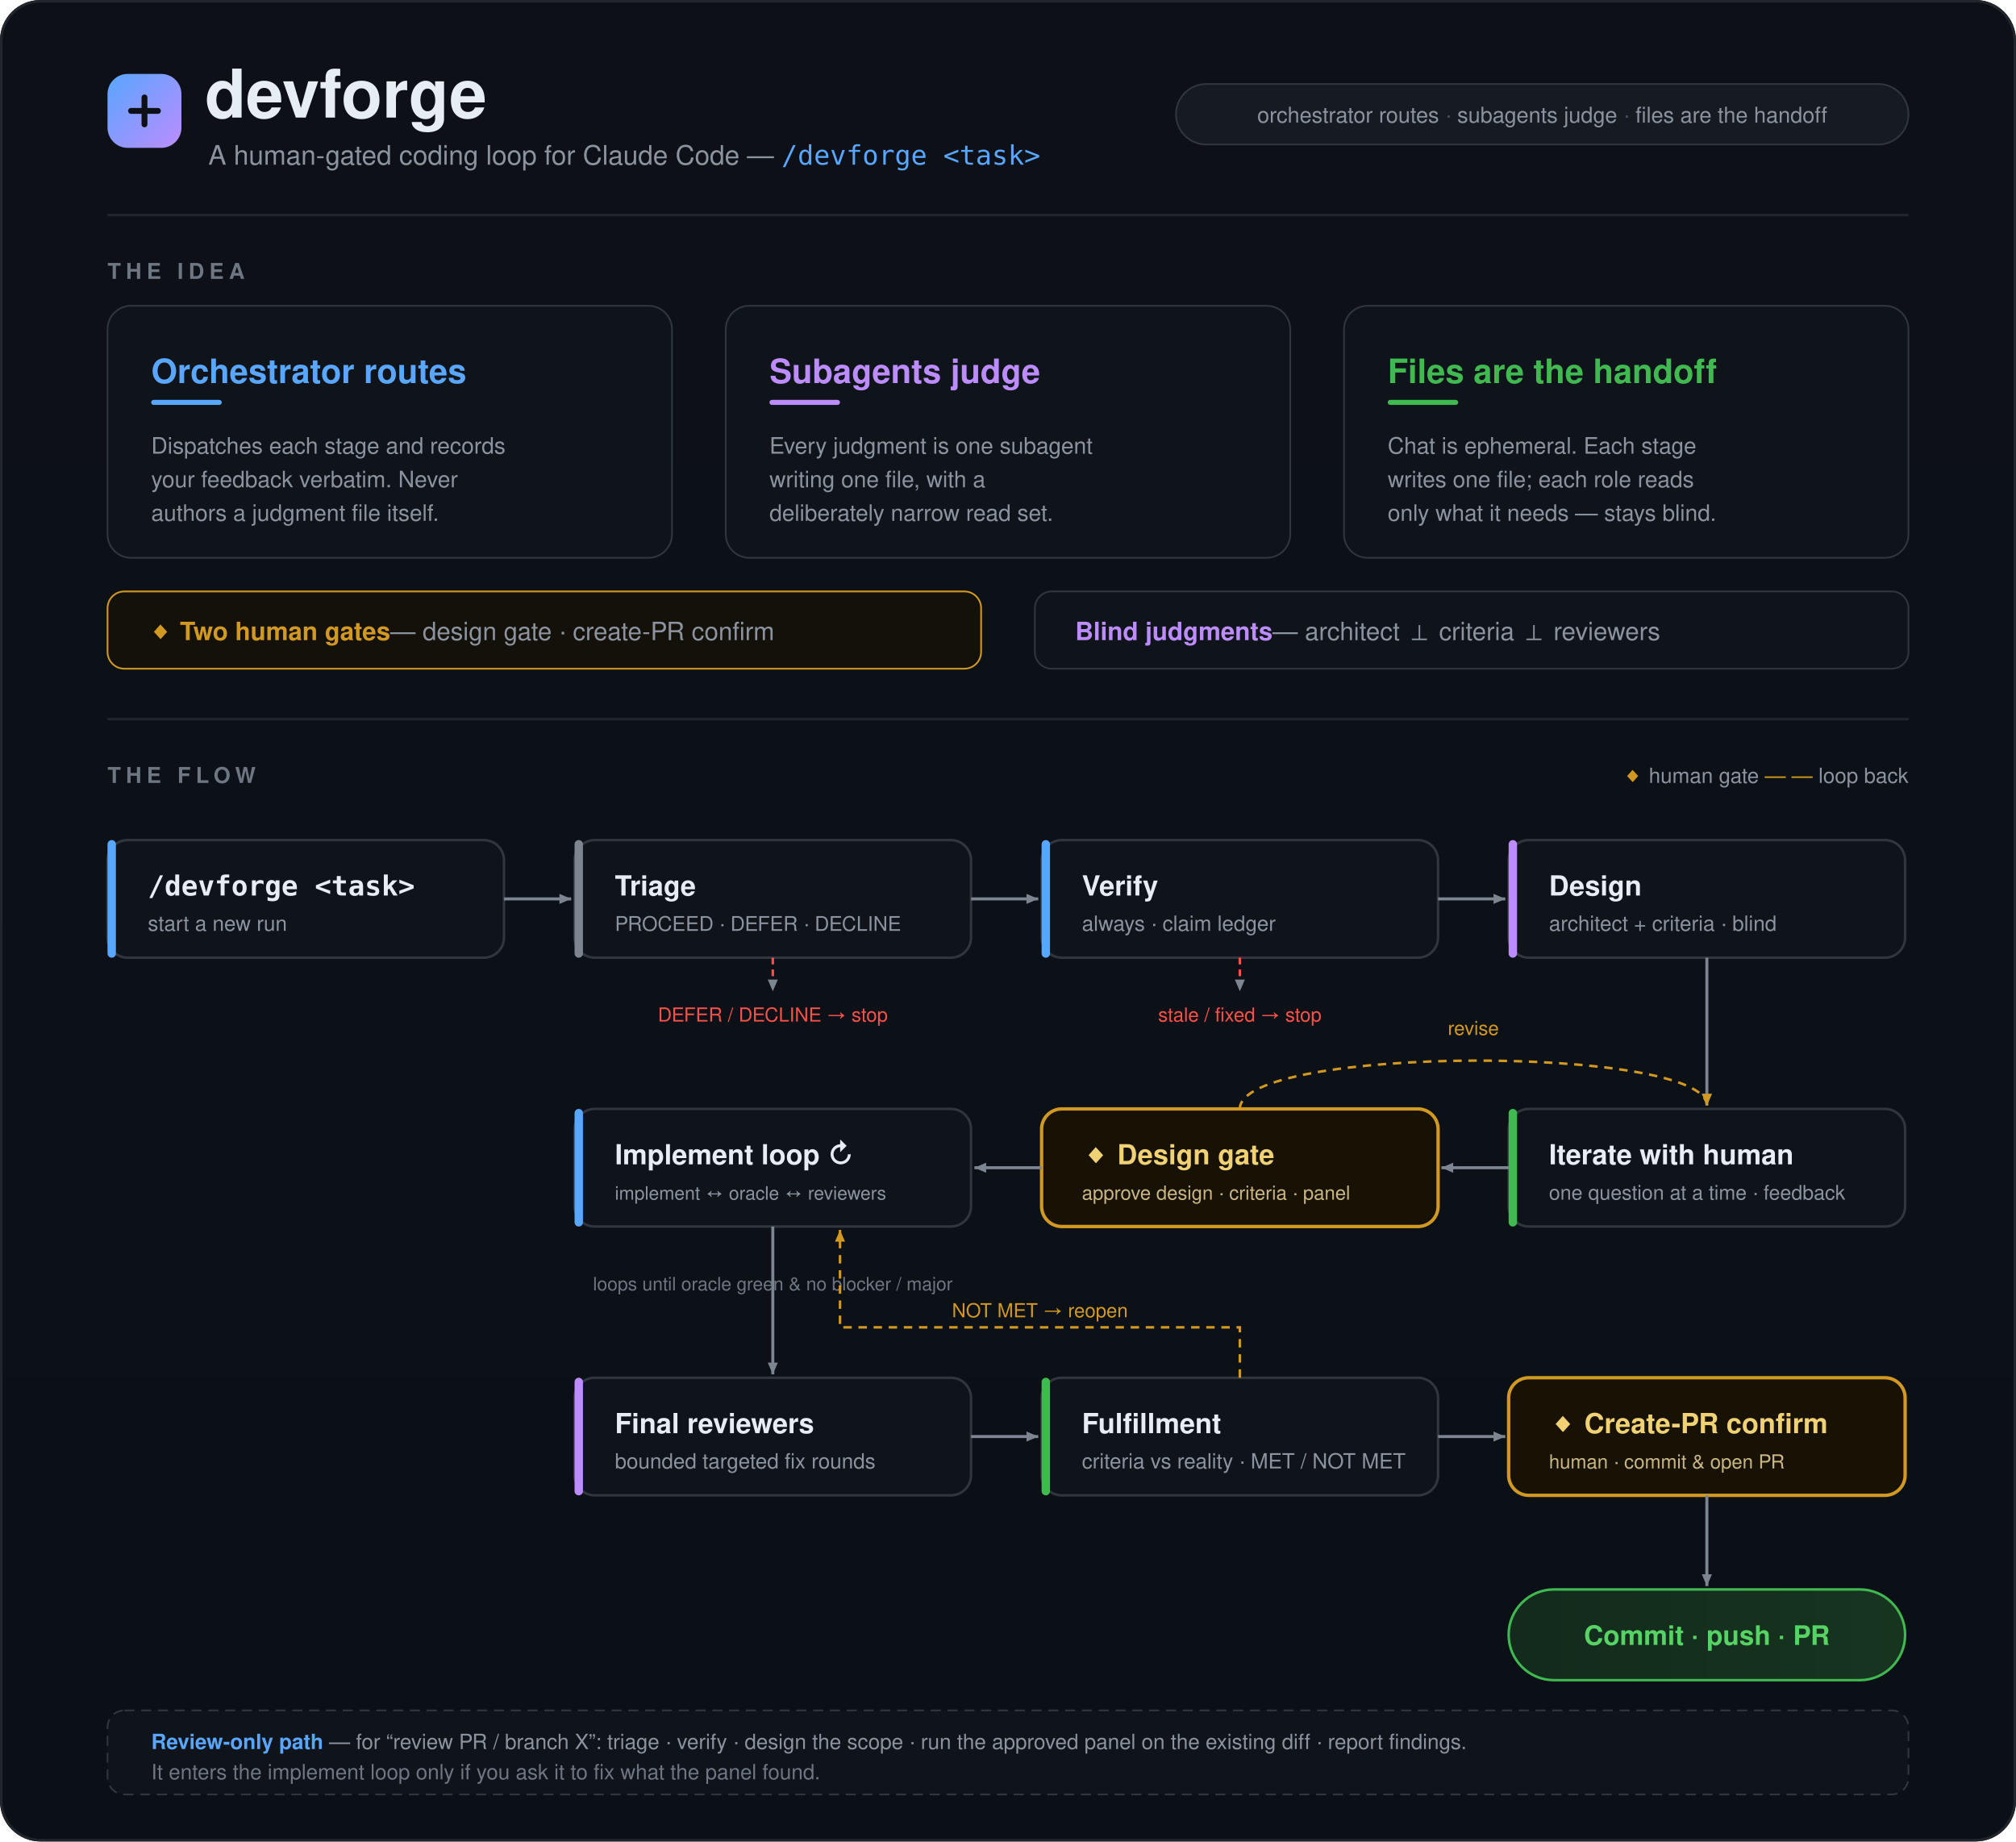
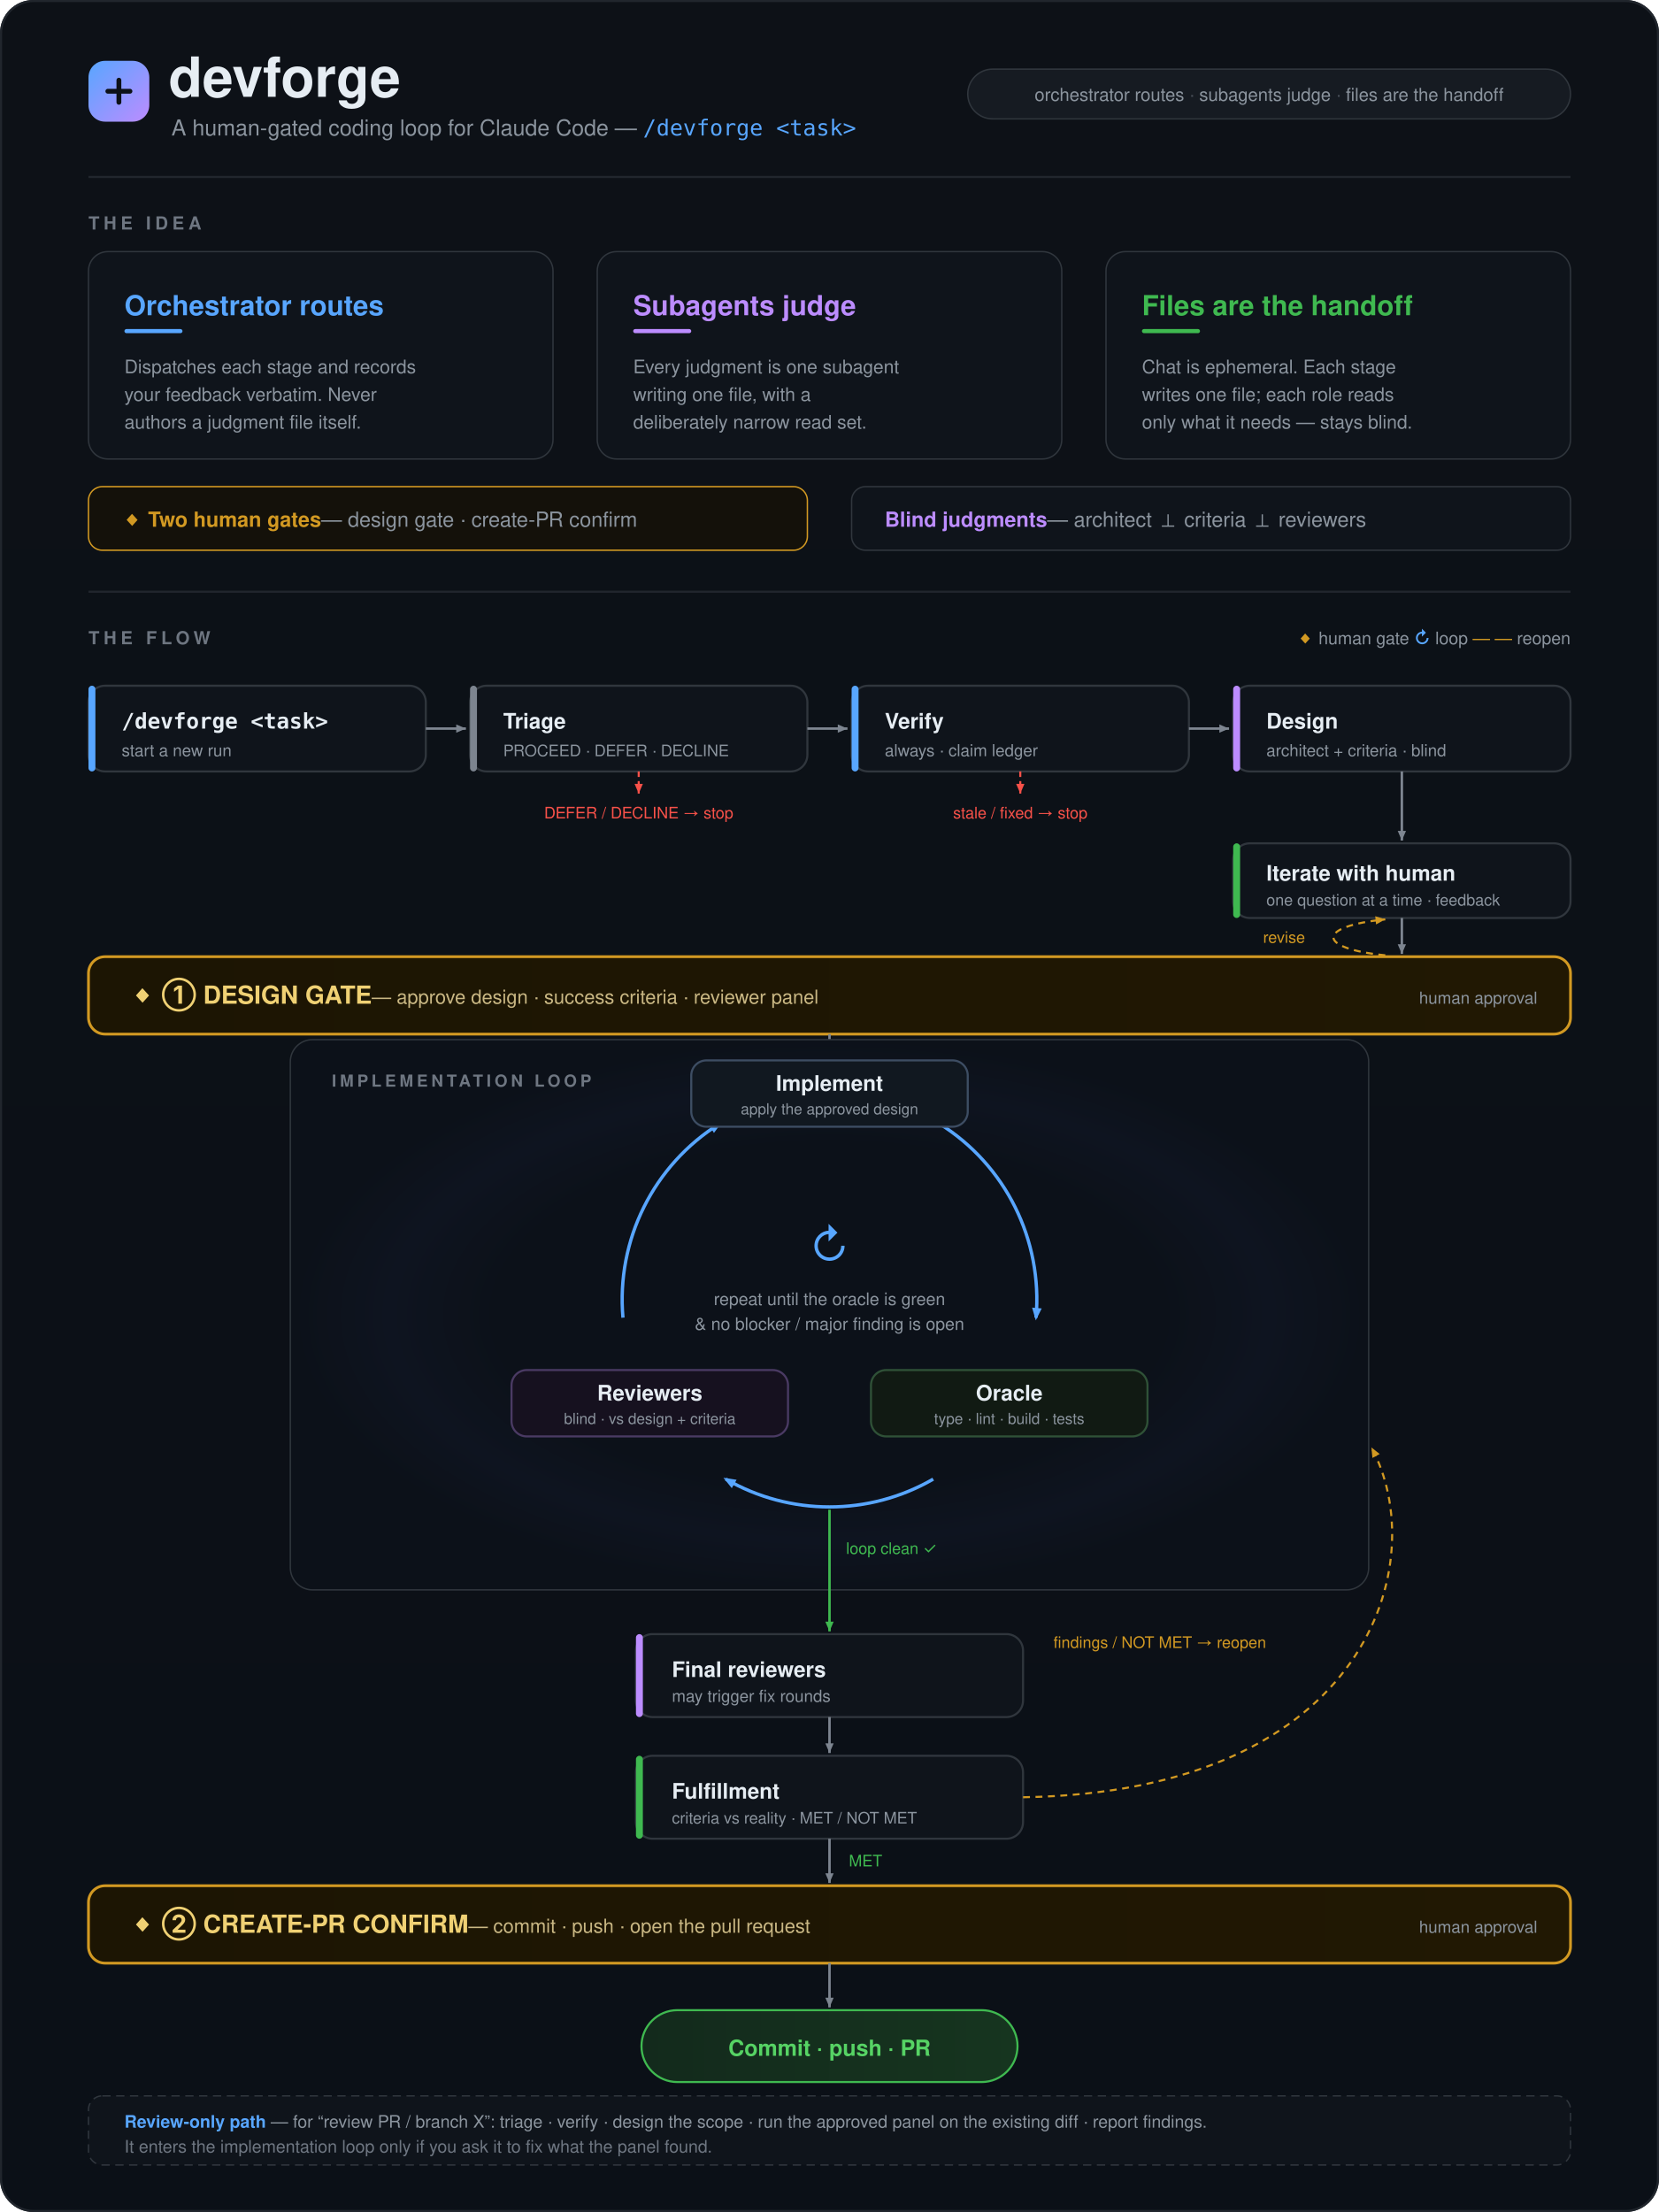
- <svg xmlns="http://www.w3.org/2000/svg" viewBox="0 0 1200 1096" font-family="'Segoe UI', -apple-system, BlinkMacSystemFont, Helvetica, Arial, sans-serif" role="img" aria-label="devforge: a human-gated coding loop. The orchestrator routes, subagents judge, and files are the only handoff. Flow: task, triage, verify, design, iterate with the human, design gate, implement loop, final reviewers, fulfillment, create-PR confirm, commit.">
+ <svg xmlns="http://www.w3.org/2000/svg" viewBox="0 0 1200 1600" font-family="'Segoe UI', -apple-system, BlinkMacSystemFont, Helvetica, Arial, sans-serif" role="img" aria-label="devforge: a human-gated coding loop. The orchestrator routes, subagents judge, and files are the only handoff. The run flows from task through triage, verify, design, and human iteration to the design gate, then a cyclic implementation loop of implement, oracle, and reviewers that repeats until the oracle is green with no blocker or major finding, then final reviewers, fulfillment, and a create-PR confirm before commit. The two human gates are aligned full-width checkpoints.">
  <defs>
    <linearGradient id="bg" x1="0" y1="0" x2="0" y2="1">
      <stop offset="0" stop-color="#0d1117" />
      <stop offset="1" stop-color="#0b1017" />
    </linearGradient>
    <linearGradient id="logo" x1="0" y1="0" x2="1" y2="1">
      <stop offset="0" stop-color="#58a6ff" />
      <stop offset="1" stop-color="#bc8cff" />
    </linearGradient>
    <linearGradient id="green" x1="0" y1="0" x2="1" y2="0">
      <stop offset="0" stop-color="#132a1c" />
      <stop offset="1" stop-color="#16351f" />
    </linearGradient>
+     <linearGradient id="gate" x1="0" y1="0" x2="1" y2="0">
+       <stop offset="0" stop-color="#1c1503" />
+       <stop offset="1" stop-color="#211803" />
+     </linearGradient>
+     <radialGradient id="ring" cx="0.5" cy="0.5" r="0.5">
+       <stop offset="0.62" stop-color="#0c1119" />
+       <stop offset="0.82" stop-color="#0e1420" />
+       <stop offset="1" stop-color="#0c1119" />
+     </radialGradient>
    <marker id="ah" markerWidth="9" markerHeight="9" refX="7" refY="3" orient="auto" markerUnits="userSpaceOnUse">
      <path d="M0,0 L7,3 L0,6 Z" fill="#7d8590" />
    </marker>
    <marker id="ah-amber" markerWidth="9" markerHeight="9" refX="7" refY="3" orient="auto" markerUnits="userSpaceOnUse">
      <path d="M0,0 L7,3 L0,6 Z" fill="#d29922" />
    </marker>
-     <marker id="ah-blue" markerWidth="9" markerHeight="9" refX="7" refY="3" orient="auto" markerUnits="userSpaceOnUse">
-       <path d="M0,0 L7,3 L0,6 Z" fill="#58a6ff" />
+     <marker id="ah-blue" markerWidth="11" markerHeight="11" refX="7" refY="3.5" orient="auto" markerUnits="userSpaceOnUse">
+       <path d="M0,0 L9,3.5 L0,7 Z" fill="#58a6ff" />
+     </marker>
+     <marker id="ah-green" markerWidth="9" markerHeight="9" refX="7" refY="3" orient="auto" markerUnits="userSpaceOnUse">
+       <path d="M0,0 L7,3 L0,6 Z" fill="#3fb950" />
+     </marker>
+     <marker id="ah-red" markerWidth="9" markerHeight="9" refX="7" refY="3" orient="auto" markerUnits="userSpaceOnUse">
+       <path d="M0,0 L7,3 L0,6 Z" fill="#f85149" />
    </marker>
  </defs>
-   <rect x="0" y="0" width="1200" height="1096" rx="24" fill="url(#bg)" />
-   <rect x="0.75" y="0.75" width="1198.5" height="1094.5" rx="23.5" fill="none" stroke="#21262d" stroke-width="1.5" />
+   <rect x="0" y="0" width="1200" height="1600" rx="24" fill="url(#bg)" />
+   <rect x="0.75" y="0.75" width="1198.5" height="1598.5" rx="23.5" fill="none" stroke="#21262d" stroke-width="1.5" />
  <rect x="64" y="44" width="44" height="44" rx="12" fill="url(#logo)" />
  <path d="M78 66 h16 M86 58 v16" stroke="#0d1117" stroke-width="3.5" stroke-linecap="round" />
  <text x="122" y="70" font-size="40" font-weight="700" fill="#e6edf3">devforge</text>
  <text x="124" y="98" font-size="16" fill="#8b949e">A human-gated coding loop for Claude Code — <tspan fill="#58a6ff" font-family="monospace">/devforge &lt;task&gt;</tspan>
  </text>
  <rect x="700" y="50" width="436" height="36" rx="18" fill="#161b22" stroke="#30363d" />
  <text x="918" y="73" font-size="13" text-anchor="middle" fill="#8b949e">orchestrator routes <tspan fill="#484f58">·</tspan> subagents judge <tspan fill="#484f58">·</tspan> files are the handoff</text>
  <line x1="64" y1="128" x2="1136" y2="128" stroke="#21262d" stroke-width="1.5" />
  <text x="64" y="166" font-size="13" letter-spacing="3" font-weight="600" fill="#6e7681">THE IDEA</text>
  <rect x="64" y="182" width="336" height="150" rx="14" fill="#0f141b" stroke="#30363d" />
  <text x="90" y="228" font-size="20" font-weight="600" fill="#58a6ff">Orchestrator routes</text>
  <rect x="90" y="238" width="42" height="3" rx="1.5" fill="#58a6ff" />
  <text x="90" y="270" font-size="13.5" fill="#8b949e">Dispatches each stage and records</text>
  <text x="90" y="290" font-size="13.5" fill="#8b949e">your feedback verbatim. Never</text>
  <text x="90" y="310" font-size="13.5" fill="#8b949e">authors a judgment file itself.</text>
  <rect x="432" y="182" width="336" height="150" rx="14" fill="#0f141b" stroke="#30363d" />
  <text x="458" y="228" font-size="20" font-weight="600" fill="#bc8cff">Subagents judge</text>
  <rect x="458" y="238" width="42" height="3" rx="1.5" fill="#bc8cff" />
  <text x="458" y="270" font-size="13.5" fill="#8b949e">Every judgment is one subagent</text>
  <text x="458" y="290" font-size="13.5" fill="#8b949e">writing one file, with a</text>
  <text x="458" y="310" font-size="13.5" fill="#8b949e">deliberately narrow read set.</text>
  <rect x="800" y="182" width="336" height="150" rx="14" fill="#0f141b" stroke="#30363d" />
  <text x="826" y="228" font-size="20" font-weight="600" fill="#3fb950">Files are the handoff</text>
  <rect x="826" y="238" width="42" height="3" rx="1.5" fill="#3fb950" />
  <text x="826" y="270" font-size="13.5" fill="#8b949e">Chat is ephemeral. Each stage</text>
  <text x="826" y="290" font-size="13.5" fill="#8b949e">writes one file; each role reads</text>
  <text x="826" y="310" font-size="13.5" fill="#8b949e">only what it needs — stays blind.</text>
  <rect x="64" y="352" width="520" height="46" rx="10" fill="#14110a" stroke="#d29922" />
  <text x="88" y="381" font-size="15" font-weight="600" fill="#d29922">◆ Two human gates<tspan font-weight="400" fill="#8b949e">   —  design gate · create-PR confirm</tspan>
  </text>
  <rect x="616" y="352" width="520" height="46" rx="10" fill="#0f141b" stroke="#30363d" />
  <text x="640" y="381" font-size="15" font-weight="600" fill="#bc8cff">Blind judgments<tspan font-weight="400" fill="#8b949e">   —  architect ⊥ criteria ⊥ reviewers</tspan>
  </text>
  <line x1="64" y1="428" x2="1136" y2="428" stroke="#21262d" stroke-width="1.5" />
  <text x="64" y="466" font-size="13" letter-spacing="3" font-weight="600" fill="#6e7681">THE FLOW</text>
  <text x="1136" y="466" font-size="12.5" text-anchor="end" fill="#8b949e">
-     <tspan fill="#d29922" font-weight="600">◆</tspan> human gate     <tspan fill="#d29922">— —</tspan> loop back</text>
-   <rect x="64" y="500" width="236" height="70" rx="12" fill="#0f141b" stroke="#30363d" stroke-width="1.5" />
-   <rect x="64" y="500" width="5" height="70" rx="2.5" fill="#58a6ff" />
-   <text x="88" y="533" font-size="16.5" font-weight="600" fill="#e6edf3" font-family="monospace">/devforge &lt;task&gt;</text>
-   <text x="88" y="554" font-size="12.5" fill="#8b949e">start a new run</text>
-   <rect x="342" y="500" width="236" height="70" rx="12" fill="#0f141b" stroke="#30363d" stroke-width="1.5" />
-   <rect x="342" y="500" width="5" height="70" rx="2.5" fill="#7d8590" />
-   <text x="366" y="533" font-size="16.5" font-weight="600" fill="#e6edf3">Triage</text>
-   <text x="366" y="554" font-size="12" fill="#8b949e">PROCEED · DEFER · DECLINE</text>
-   <rect x="620" y="500" width="236" height="70" rx="12" fill="#0f141b" stroke="#30363d" stroke-width="1.5" />
-   <rect x="620" y="500" width="5" height="70" rx="2.5" fill="#58a6ff" />
-   <text x="644" y="533" font-size="16.5" font-weight="600" fill="#e6edf3">Verify</text>
-   <text x="644" y="554" font-size="12.5" fill="#8b949e">always · claim ledger</text>
-   <rect x="898" y="500" width="236" height="70" rx="12" fill="#0f141b" stroke="#30363d" stroke-width="1.5" />
-   <rect x="898" y="500" width="5" height="70" rx="2.5" fill="#bc8cff" />
-   <text x="922" y="533" font-size="16.5" font-weight="600" fill="#e6edf3">Design</text>
-   <text x="922" y="554" font-size="12.5" fill="#8b949e">architect + criteria · blind</text>
-   <line x1="300" y1="535" x2="340" y2="535" stroke="#7d8590" stroke-width="1.8" marker-end="url(#ah)" />
-   <line x1="578" y1="535" x2="618" y2="535" stroke="#7d8590" stroke-width="1.8" marker-end="url(#ah)" />
-   <line x1="856" y1="535" x2="896" y2="535" stroke="#7d8590" stroke-width="1.8" marker-end="url(#ah)" />
-   <line x1="1016" y1="570" x2="1016" y2="658" stroke="#7d8590" stroke-width="1.8" marker-end="url(#ah)" />
-   <line x1="460" y1="570" x2="460" y2="590" stroke="#f85149" stroke-width="1.5" stroke-dasharray="4 3" marker-end="url(#ah)" />
-   <text x="460" y="608" font-size="11.5" text-anchor="middle" fill="#f85149">DEFER / DECLINE → stop</text>
-   <line x1="738" y1="570" x2="738" y2="590" stroke="#f85149" stroke-width="1.5" stroke-dasharray="4 3" marker-end="url(#ah)" />
-   <text x="738" y="608" font-size="11.5" text-anchor="middle" fill="#f85149">stale / fixed → stop</text>
-   <rect x="898" y="660" width="236" height="70" rx="12" fill="#0f141b" stroke="#30363d" stroke-width="1.5" />
-   <rect x="898" y="660" width="5" height="70" rx="2.5" fill="#3fb950" />
-   <text x="922" y="693" font-size="16.5" font-weight="600" fill="#e6edf3">Iterate with human</text>
-   <text x="922" y="714" font-size="12" fill="#8b949e">one question at a time · feedback</text>
-   <rect x="620" y="660" width="236" height="70" rx="12" fill="#171203" stroke="#d29922" stroke-width="2" />
-   <text x="644" y="693" font-size="16.5" font-weight="600" fill="#f0d174">◆ Design gate</text>
-   <text x="644" y="714" font-size="11.5" fill="#c9b783">approve design · criteria · panel</text>
-   <rect x="342" y="660" width="236" height="70" rx="12" fill="#0f141b" stroke="#30363d" stroke-width="1.5" />
-   <rect x="342" y="660" width="5" height="70" rx="2.5" fill="#58a6ff" />
-   <text x="366" y="693" font-size="16.5" font-weight="600" fill="#e6edf3">Implement loop ↻</text>
-   <text x="366" y="714" font-size="11" fill="#8b949e">implement ↔ oracle ↔ reviewers</text>
-   <line x1="898" y1="695" x2="858" y2="695" stroke="#7d8590" stroke-width="1.8" marker-end="url(#ah)" />
-   <line x1="620" y1="695" x2="580" y2="695" stroke="#7d8590" stroke-width="1.8" marker-end="url(#ah)" />
-   <line x1="460" y1="730" x2="460" y2="818" stroke="#7d8590" stroke-width="1.8" marker-end="url(#ah)" />
-   <path d="M738 660 C 738 622, 1016 622, 1016 658" fill="none" stroke="#d29922" stroke-width="1.5" stroke-dasharray="5 4" marker-end="url(#ah-amber)" />
-   <text x="877" y="616" font-size="11.5" text-anchor="middle" fill="#d29922">revise</text>
-   <text x="460" y="768" font-size="11" text-anchor="middle" fill="#6e7681">loops until oracle green &amp; no blocker / major</text>
-   <rect x="342" y="820" width="236" height="70" rx="12" fill="#0f141b" stroke="#30363d" stroke-width="1.5" />
-   <rect x="342" y="820" width="5" height="70" rx="2.5" fill="#bc8cff" />
-   <text x="366" y="853" font-size="16.5" font-weight="600" fill="#e6edf3">Final reviewers</text>
-   <text x="366" y="874" font-size="12.5" fill="#8b949e">bounded targeted fix rounds</text>
-   <rect x="620" y="820" width="236" height="70" rx="12" fill="#0f141b" stroke="#30363d" stroke-width="1.5" />
-   <rect x="620" y="820" width="5" height="70" rx="2.5" fill="#3fb950" />
-   <text x="644" y="853" font-size="16.5" font-weight="600" fill="#e6edf3">Fulfillment</text>
-   <text x="644" y="874" font-size="12.5" fill="#8b949e">criteria vs reality · MET / NOT MET</text>
-   <rect x="898" y="820" width="236" height="70" rx="12" fill="#171203" stroke="#d29922" stroke-width="2" />
-   <text x="922" y="853" font-size="16.5" font-weight="600" fill="#f0d174">◆ Create-PR confirm</text>
-   <text x="922" y="874" font-size="11.5" fill="#c9b783">human · commit &amp; open PR</text>
-   <line x1="578" y1="855" x2="618" y2="855" stroke="#7d8590" stroke-width="1.8" marker-end="url(#ah)" />
-   <line x1="856" y1="855" x2="896" y2="855" stroke="#7d8590" stroke-width="1.8" marker-end="url(#ah)" />
-   <path d="M738 820 L 738 790 L 500 790 L 500 732" fill="none" stroke="#d29922" stroke-width="1.5" stroke-dasharray="5 4" marker-end="url(#ah-amber)" />
-   <text x="619" y="784" font-size="11.5" text-anchor="middle" fill="#d29922">NOT MET → reopen</text>
-   <line x1="1016" y1="890" x2="1016" y2="944" stroke="#7d8590" stroke-width="1.8" marker-end="url(#ah)" />
-   <rect x="898" y="946" width="236" height="54" rx="27" fill="url(#green)" stroke="#3fb950" stroke-width="1.5" />
-   <text x="1016" y="979" font-size="16" font-weight="600" text-anchor="middle" fill="#56d364">Commit · push · PR</text>
-   <rect x="64" y="1018" width="1072" height="50" rx="10" fill="#0f141b" stroke="#30363d" stroke-dasharray="6 4" />
-   <text x="90" y="1041" font-size="12.5" fill="#8b949e">
+     <tspan fill="#d29922" font-weight="600">◆</tspan> human gate      <tspan fill="#58a6ff" font-weight="600">↻</tspan> loop      <tspan fill="#d29922">— —</tspan> reopen</text>
+   <rect x="64" y="496" width="244" height="62" rx="12" fill="#0f141b" stroke="#30363d" stroke-width="1.5" />
+   <rect x="64" y="496" width="5" height="62" rx="2.5" fill="#58a6ff" />
+   <text x="88" y="527" font-size="15.5" font-weight="600" fill="#e6edf3" font-family="monospace">/devforge &lt;task&gt;</text>
+   <text x="88" y="547" font-size="12" fill="#8b949e">start a new run</text>
+   <rect x="340" y="496" width="244" height="62" rx="12" fill="#0f141b" stroke="#30363d" stroke-width="1.5" />
+   <rect x="340" y="496" width="5" height="62" rx="2.5" fill="#7d8590" />
+   <text x="364" y="527" font-size="15.5" font-weight="600" fill="#e6edf3">Triage</text>
+   <text x="364" y="547" font-size="11.5" fill="#8b949e">PROCEED · DEFER · DECLINE</text>
+   <rect x="616" y="496" width="244" height="62" rx="12" fill="#0f141b" stroke="#30363d" stroke-width="1.5" />
+   <rect x="616" y="496" width="5" height="62" rx="2.5" fill="#58a6ff" />
+   <text x="640" y="527" font-size="15.5" font-weight="600" fill="#e6edf3">Verify</text>
+   <text x="640" y="547" font-size="12" fill="#8b949e">always · claim ledger</text>
+   <rect x="892" y="496" width="244" height="62" rx="12" fill="#0f141b" stroke="#30363d" stroke-width="1.5" />
+   <rect x="892" y="496" width="5" height="62" rx="2.5" fill="#bc8cff" />
+   <text x="916" y="527" font-size="15.5" font-weight="600" fill="#e6edf3">Design</text>
+   <text x="916" y="547" font-size="12" fill="#8b949e">architect + criteria · blind</text>
+   <line x1="308" y1="527" x2="337" y2="527" stroke="#7d8590" stroke-width="1.8" marker-end="url(#ah)" />
+   <line x1="584" y1="527" x2="613" y2="527" stroke="#7d8590" stroke-width="1.8" marker-end="url(#ah)" />
+   <line x1="860" y1="527" x2="889" y2="527" stroke="#7d8590" stroke-width="1.8" marker-end="url(#ah)" />
+   <line x1="462" y1="558" x2="462" y2="574" stroke="#f85149" stroke-width="1.5" stroke-dasharray="4 3" marker-end="url(#ah-red)" />
+   <text x="462" y="592" font-size="11.5" text-anchor="middle" fill="#f85149">DEFER / DECLINE → stop</text>
+   <line x1="738" y1="558" x2="738" y2="574" stroke="#f85149" stroke-width="1.5" stroke-dasharray="4 3" marker-end="url(#ah-red)" />
+   <text x="738" y="592" font-size="11.5" text-anchor="middle" fill="#f85149">stale / fixed → stop</text>
+   <rect x="892" y="610" width="244" height="54" rx="12" fill="#0f141b" stroke="#30363d" stroke-width="1.5" />
+   <rect x="892" y="610" width="5" height="54" rx="2.5" fill="#3fb950" />
+   <text x="916" y="637" font-size="15.5" font-weight="600" fill="#e6edf3">Iterate with human</text>
+   <text x="916" y="655" font-size="11.5" fill="#8b949e">one question at a time · feedback</text>
+   <line x1="1014" y1="558" x2="1014" y2="608" stroke="#7d8590" stroke-width="1.8" marker-end="url(#ah)" />
+   <line x1="1014" y1="664" x2="1014" y2="690" stroke="#7d8590" stroke-width="1.8" marker-end="url(#ah)" />
+   <path d="M1002 691 C 952 686, 952 670, 1002 665" fill="none" stroke="#d29922" stroke-width="1.5" stroke-dasharray="5 4" marker-end="url(#ah-amber)" />
+   <text x="944" y="682" font-size="11.5" text-anchor="end" fill="#d29922">revise</text>
+   <rect x="64" y="692" width="1072" height="56" rx="12" fill="url(#gate)" stroke="#d29922" stroke-width="2" />
+   <text x="94" y="726" font-size="18" font-weight="700" fill="#f0d174">◆ ①  DESIGN GATE<tspan font-size="14" font-weight="400" fill="#c9b783">    —  approve design · success criteria · reviewer panel</tspan>
+   </text>
+   <text x="1112" y="726" font-size="12" text-anchor="end" fill="#8b949e">human approval</text>
+   <line x1="600" y1="748" x2="600" y2="766" stroke="#7d8590" stroke-width="1.8" marker-end="url(#ah)" />
+   <rect x="210" y="752" width="780" height="398" rx="16" fill="url(#ring)" stroke="#30363d" />
+   <text x="240" y="786" font-size="12" letter-spacing="2.5" font-weight="600" fill="#6e7681">IMPLEMENTATION LOOP</text>
+   <path d="M679.5 812.8 A150 150 0 0 1 749.4 953.1" fill="none" stroke="#58a6ff" stroke-width="2.4" marker-end="url(#ah-blue)" />
+   <path d="M675 1069.9 A150 150 0 0 1 525 1069.9" fill="none" stroke="#58a6ff" stroke-width="2.4" marker-end="url(#ah-blue)" />
+   <path d="M450.6 953.1 A150 150 0 0 1 520.5 812.8" fill="none" stroke="#58a6ff" stroke-width="2.4" marker-end="url(#ah-blue)" />
+   <text x="600" y="912" font-size="30" text-anchor="middle" fill="#58a6ff">↻</text>
+   <text x="600" y="944" font-size="12.5" text-anchor="middle" fill="#8b949e">repeat until the oracle is green</text>
+   <text x="600" y="962" font-size="12.5" text-anchor="middle" fill="#8b949e">&amp; no blocker / major finding is open</text>
+   <rect x="500" y="767" width="200" height="48" rx="11" fill="#111820" stroke="#3d4d63" stroke-width="1.5" />
+   <text x="600" y="789" font-size="15.5" font-weight="600" text-anchor="middle" fill="#e6edf3">Implement</text>
+   <text x="600" y="806" font-size="11" text-anchor="middle" fill="#8b949e">apply the approved design</text>
+   <rect x="630" y="991" width="200" height="48" rx="11" fill="#111a13" stroke="#2f5137" stroke-width="1.5" />
+   <text x="730" y="1013" font-size="15.5" font-weight="600" text-anchor="middle" fill="#e6edf3">Oracle</text>
+   <text x="730" y="1030" font-size="11" text-anchor="middle" fill="#8b949e">type · lint · build · tests</text>
+   <rect x="370" y="991" width="200" height="48" rx="11" fill="#16111f" stroke="#4a3a63" stroke-width="1.5" />
+   <text x="470" y="1013" font-size="15.5" font-weight="600" text-anchor="middle" fill="#e6edf3">Reviewers</text>
+   <text x="470" y="1030" font-size="11" text-anchor="middle" fill="#8b949e">blind · vs design + criteria</text>
+   <line x1="600" y1="1092" x2="600" y2="1180" stroke="#3fb950" stroke-width="1.8" marker-end="url(#ah-green)" />
+   <text x="612" y="1124" font-size="11.5" fill="#3fb950">loop clean ✓</text>
+   <rect x="460" y="1182" width="280" height="60" rx="12" fill="#0f141b" stroke="#30363d" stroke-width="1.5" />
+   <rect x="460" y="1182" width="5" height="60" rx="2.5" fill="#bc8cff" />
+   <text x="486" y="1213" font-size="15.5" font-weight="600" fill="#e6edf3">Final reviewers</text>
+   <text x="486" y="1231" font-size="12" fill="#8b949e">may trigger fix rounds</text>
+   <line x1="600" y1="1242" x2="600" y2="1268" stroke="#7d8590" stroke-width="1.8" marker-end="url(#ah)" />
+   <rect x="460" y="1270" width="280" height="60" rx="12" fill="#0f141b" stroke="#30363d" stroke-width="1.5" />
+   <rect x="460" y="1270" width="5" height="60" rx="2.5" fill="#3fb950" />
+   <text x="486" y="1301" font-size="15.5" font-weight="600" fill="#e6edf3">Fulfillment</text>
+   <text x="486" y="1319" font-size="11.5" fill="#8b949e">criteria vs reality · MET / NOT MET</text>
+   <path d="M740 1300 C 992 1296, 1036 1128, 992 1047" fill="none" stroke="#d29922" stroke-width="1.5" stroke-dasharray="5 4" marker-end="url(#ah-amber)" />
+   <text x="762" y="1192" font-size="11.5" fill="#d29922">findings / NOT MET → reopen</text>
+   <line x1="600" y1="1330" x2="600" y2="1362" stroke="#7d8590" stroke-width="1.8" marker-end="url(#ah)" />
+   <text x="614" y="1350" font-size="11.5" fill="#3fb950">MET</text>
+   <rect x="64" y="1364" width="1072" height="56" rx="12" fill="url(#gate)" stroke="#d29922" stroke-width="2" />
+   <text x="94" y="1398" font-size="18" font-weight="700" fill="#f0d174">◆ ②  CREATE-PR CONFIRM<tspan font-size="14" font-weight="400" fill="#c9b783">    —  commit · push · open the pull request</tspan>
+   </text>
+   <text x="1112" y="1398" font-size="12" text-anchor="end" fill="#8b949e">human approval</text>
+   <line x1="600" y1="1420" x2="600" y2="1452" stroke="#7d8590" stroke-width="1.8" marker-end="url(#ah)" />
+   <rect x="464" y="1454" width="272" height="52" rx="26" fill="url(#green)" stroke="#3fb950" stroke-width="1.5" />
+   <text x="600" y="1487" font-size="16" font-weight="600" text-anchor="middle" fill="#56d364">Commit · push · PR</text>
+   <rect x="64" y="1516" width="1072" height="50" rx="10" fill="#0f141b" stroke="#30363d" stroke-dasharray="6 4" />
+   <text x="90" y="1539" font-size="12.5" fill="#8b949e">
    <tspan font-weight="600" fill="#58a6ff">Review-only path</tspan>  —  for “review PR / branch X”: triage · verify · design the scope · run the approved panel on the existing diff · report findings.</text>
-   <text x="90" y="1059" font-size="12.5" fill="#6e7681">It enters the implement loop only if you ask it to fix what the panel found.</text>
+   <text x="90" y="1557" font-size="12.5" fill="#6e7681">It enters the implementation loop only if you ask it to fix what the panel found.</text>
</svg>
